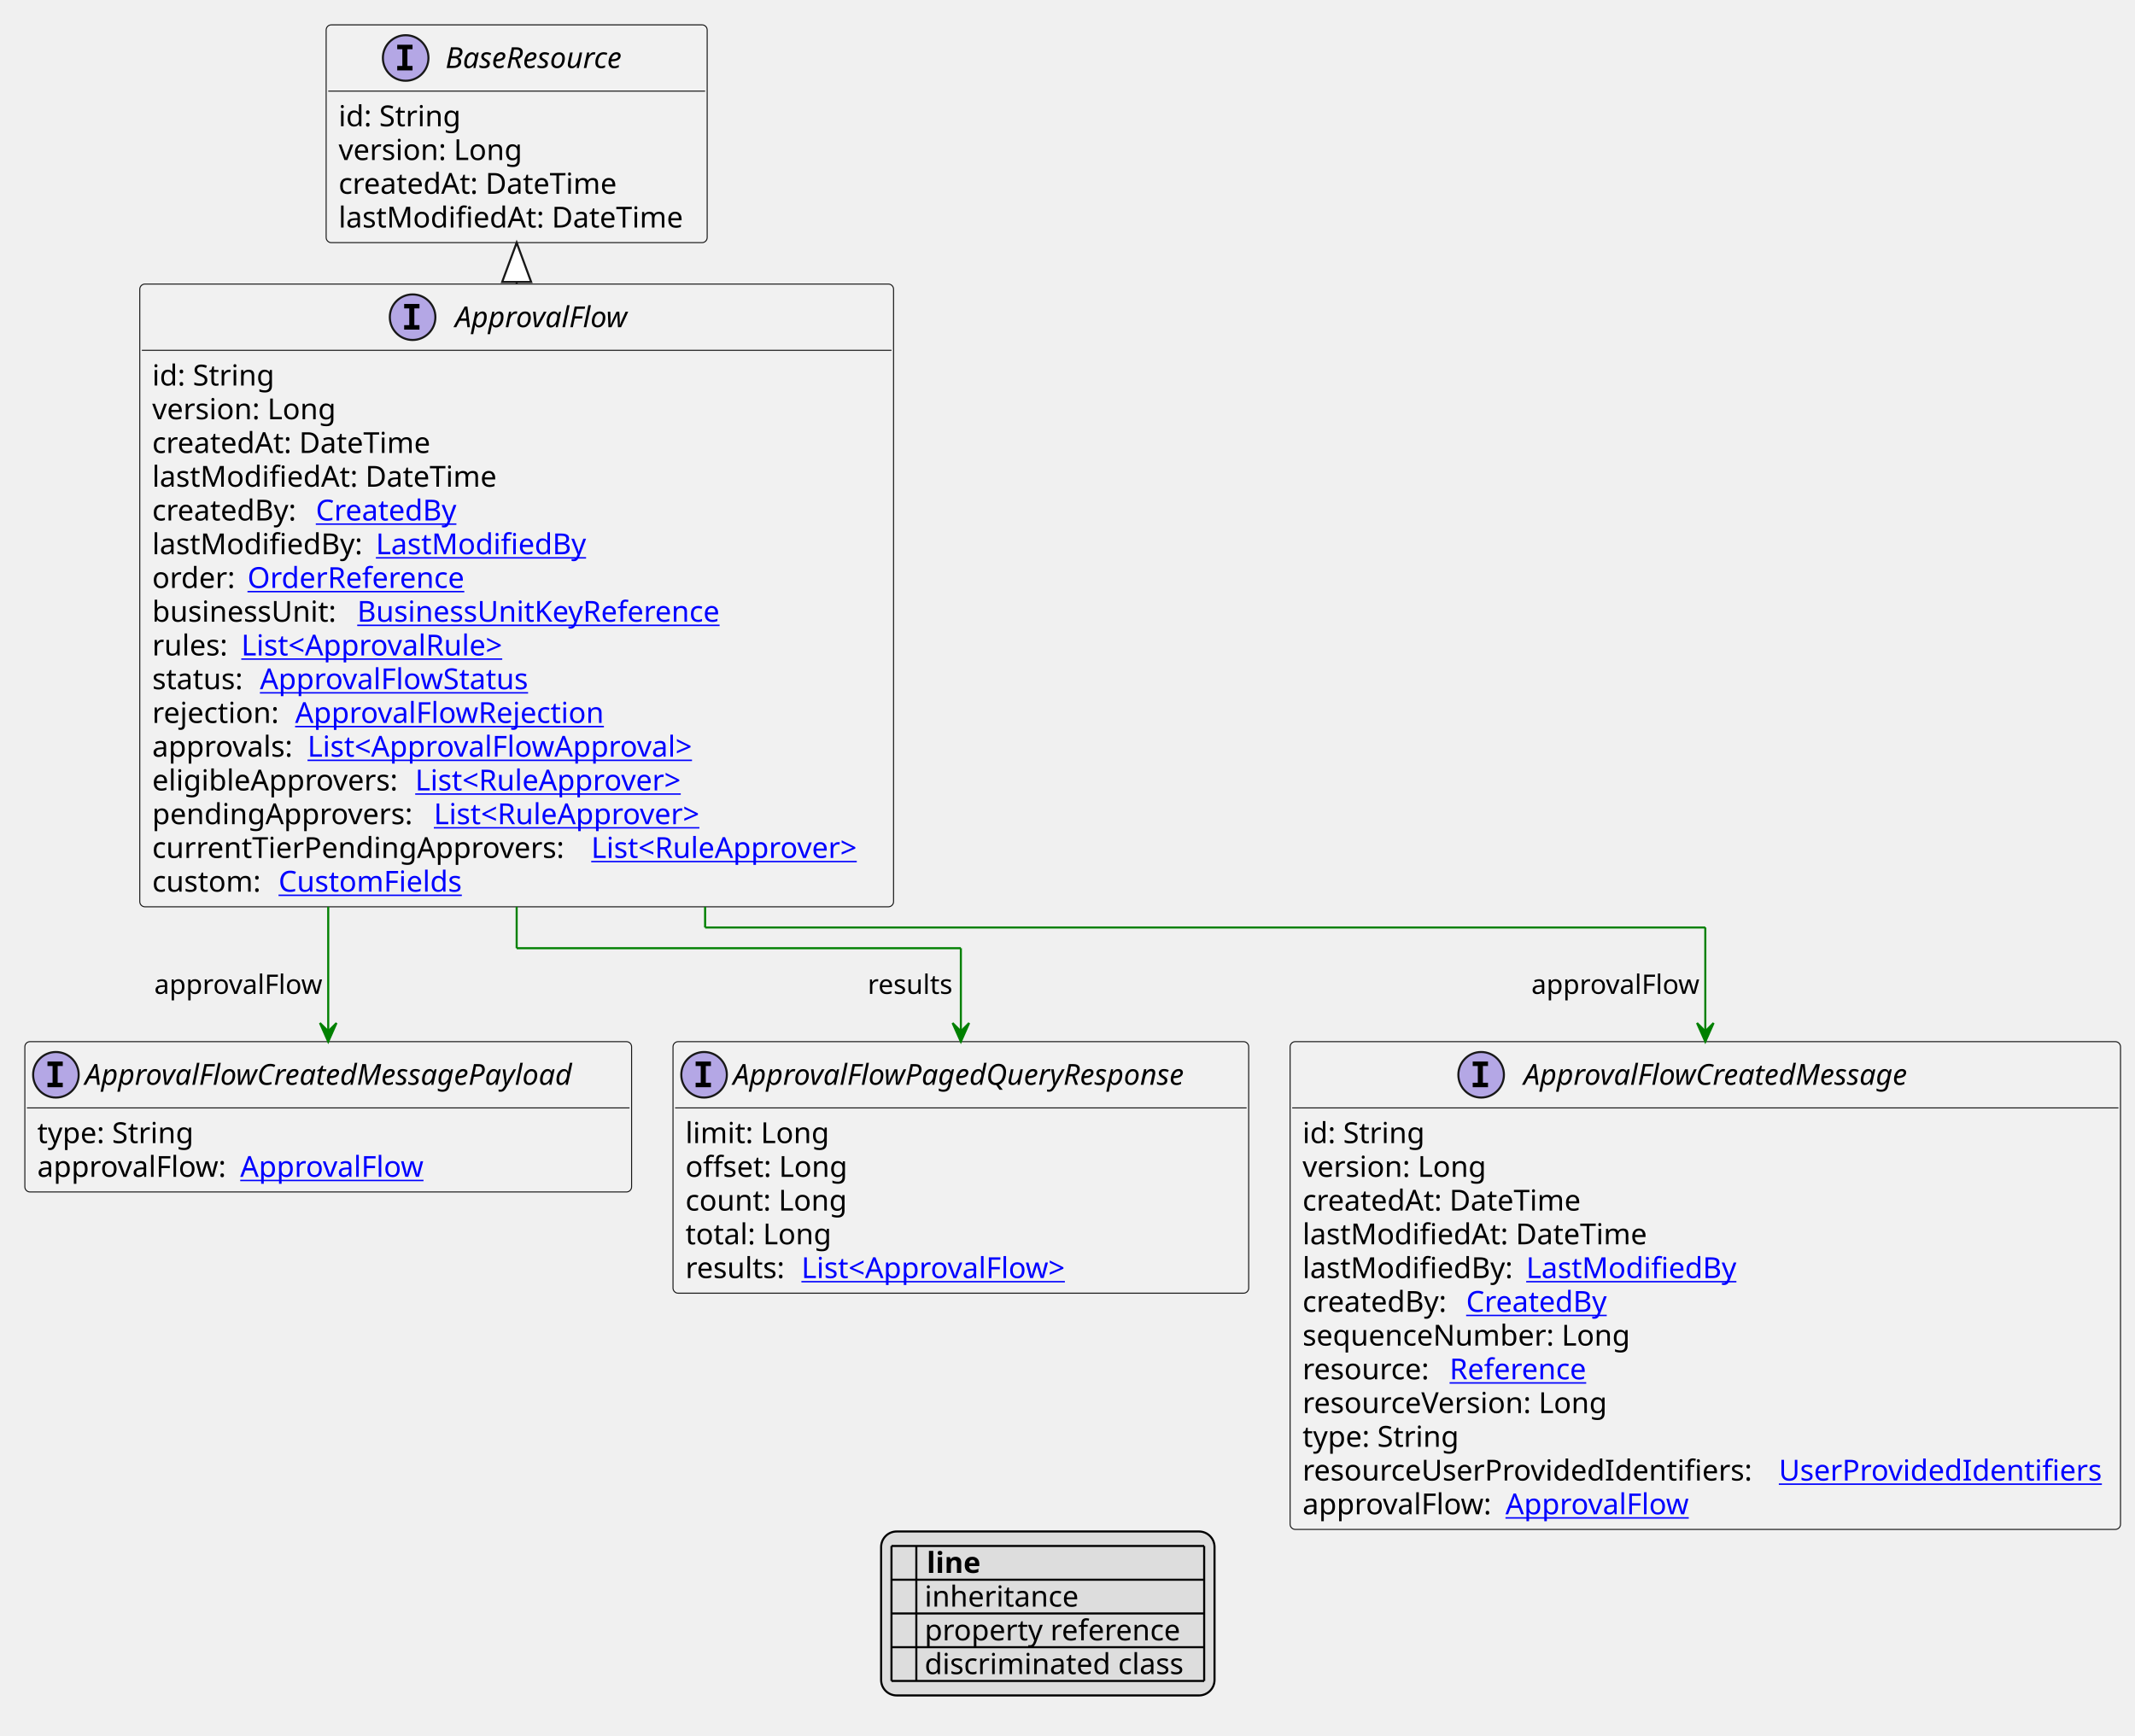
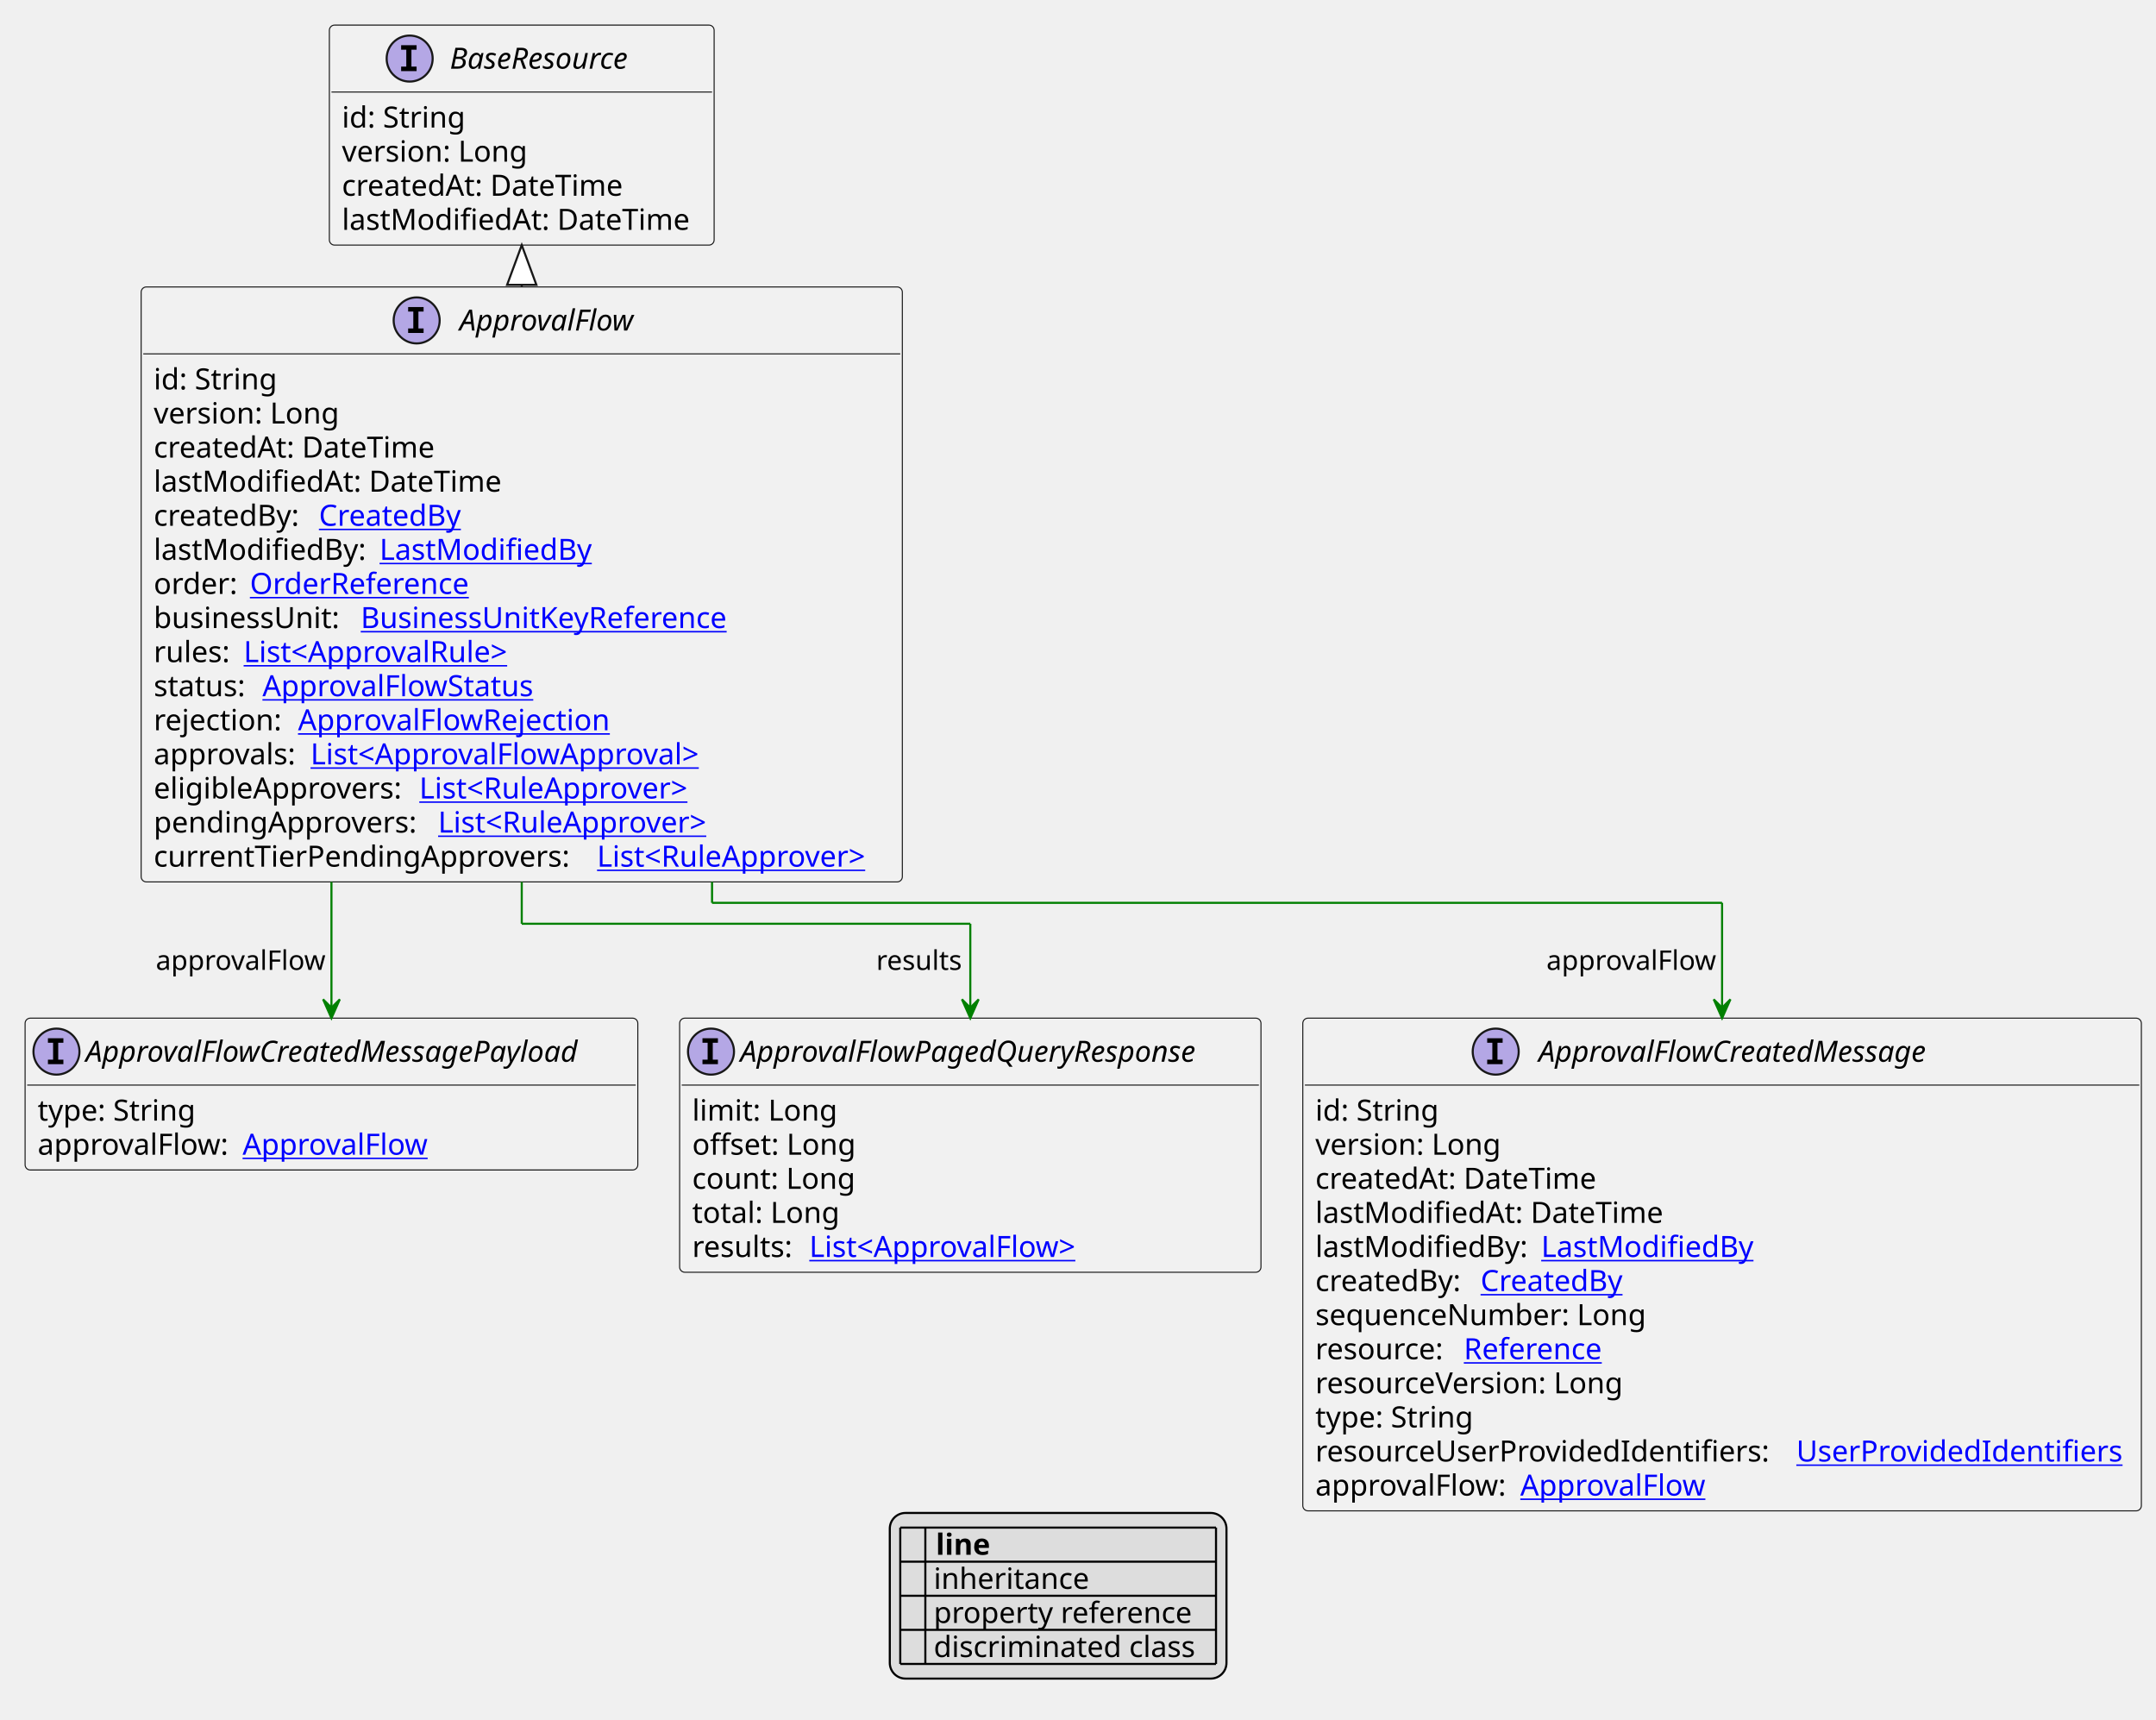
- <svg xmlns="http://www.w3.org/2000/svg" xmlns:xlink="http://www.w3.org/1999/xlink" contentStyleType="text/css" height="838px" preserveAspectRatio="none" style="width:1031px;height:838px;background:#FFFFFF;" version="1.1" viewBox="0 0 1031 838" width="1031px" zoomAndPan="magnify">
+ <svg xmlns="http://www.w3.org/2000/svg" xmlns:xlink="http://www.w3.org/1999/xlink" contentStyleType="text/css" height="822px" preserveAspectRatio="none" style="width:1031px;height:822px;background:#FFFFFF;" version="1.1" viewBox="0 0 1031 822" width="1031px" zoomAndPan="magnify">
  <defs>
-     <filter height="1" id="bw0ies9jh8qvn0" width="1" x="0" y="0">
+     <filter height="1" id="b13hjh8f3m7jk50" width="1" x="0" y="0">
      <feFlood flood-color="#000000" result="flood" />
      <feComposite in="SourceGraphic" in2="flood" operator="over" />
    </filter>
-     <filter height="1" id="bw0ies9jh8qvn1" width="1" x="0" y="0">
+     <filter height="1" id="b13hjh8f3m7jk51" width="1" x="0" y="0">
      <feFlood flood-color="#008000" result="flood" />
      <feComposite in="SourceGraphic" in2="flood" operator="over" />
    </filter>
-     <filter height="1" id="bw0ies9jh8qvn2" width="1" x="0" y="0">
+     <filter height="1" id="b13hjh8f3m7jk52" width="1" x="0" y="0">
      <feFlood flood-color="#0000FF" result="flood" />
      <feComposite in="SourceGraphic" in2="flood" operator="over" />
    </filter>
  </defs>
  <g>
    <a href="ApprovalFlow.svg" target="_top" title="ApprovalFlow.svg" xlink:actuate="onRequest" xlink:href="ApprovalFlow.svg" xlink:show="new" xlink:title="ApprovalFlow.svg" xlink:type="simple">
      <g id="elem_ApprovalFlow">
-         <rect codeLine="10" fill="#F1F1F1" height="300.75" id="ApprovalFlow" rx="2.5" ry="2.5" style="stroke:#181818;stroke-width:0.5;" width="364" x="67.5" y="137.188" />
+         <rect codeLine="10" fill="#F1F1F1" height="284.453" id="ApprovalFlow" rx="2.5" ry="2.5" style="stroke:#181818;stroke-width:0.5;" width="364" x="67.5" y="137.188" />
        <ellipse cx="199.25" cy="153.188" fill="#B4A7E5" rx="11" ry="11" style="stroke:#181818;stroke-width:1.0;" />
        <path d="M195.172,148.953 L195.172,146.797 L202.562,146.797 L202.562,148.953 L200.094,148.953 L200.094,157.031 L202.562,157.031 L202.562,159.188 L195.172,159.188 L195.172,157.031 L197.641,157.031 L197.641,148.953 L195.172,148.953 Z " fill="#000000" />
        <text fill="#000000" font-family="sans-serif" font-size="14" font-style="italic" lengthAdjust="spacing" textLength="92" x="219.75" y="158.034">ApprovalFlow</text>
        <line style="stroke:#181818;stroke-width:0.5;" x1="68.5" x2="430.5" y1="169.188" y2="169.188" />
        <text fill="#000000" font-family="sans-serif" font-size="14" lengthAdjust="spacing" textLength="61" x="73.5" y="186.183">id: String</text>
        <text fill="#000000" font-family="sans-serif" font-size="14" lengthAdjust="spacing" textLength="93" x="73.5" y="202.48">version: Long</text>
        <text fill="#000000" font-family="sans-serif" font-size="14" lengthAdjust="spacing" textLength="143" x="73.5" y="218.776">createdAt: DateTime</text>
        <text fill="#000000" font-family="sans-serif" font-size="14" lengthAdjust="spacing" textLength="172" x="73.5" y="235.073">lastModifiedAt: DateTime</text>
        <text fill="#000000" font-family="sans-serif" font-size="14" lengthAdjust="spacing" textLength="75" x="73.5" y="251.37">createdBy:</text>
        <a href="CreatedBy.svg" target="_top" title="CreatedBy.svg" xlink:actuate="onRequest" xlink:href="CreatedBy.svg" xlink:show="new" xlink:title="CreatedBy.svg" xlink:type="simple">
          <text fill="#0000FF" font-family="sans-serif" font-size="14" lengthAdjust="spacing" text-decoration="underline" textLength="72" x="152.5" y="251.37">CreatedBy</text>
        </a>
        <text fill="#000000" font-family="sans-serif" font-size="14" lengthAdjust="spacing" textLength="104" x="73.5" y="267.667">lastModifiedBy:</text>
        <a href="LastModifiedBy.svg" target="_top" title="LastModifiedBy.svg" xlink:actuate="onRequest" xlink:href="LastModifiedBy.svg" xlink:show="new" xlink:title="LastModifiedBy.svg" xlink:type="simple">
          <text fill="#0000FF" font-family="sans-serif" font-size="14" lengthAdjust="spacing" text-decoration="underline" textLength="103" x="181.5" y="267.667">LastModifiedBy</text>
        </a>
        <text fill="#000000" font-family="sans-serif" font-size="14" lengthAdjust="spacing" textLength="42" x="73.5" y="283.964">order:</text>
        <a href="OrderReference.svg" target="_top" title="OrderReference.svg" xlink:actuate="onRequest" xlink:href="OrderReference.svg" xlink:show="new" xlink:title="OrderReference.svg" xlink:type="simple">
          <text fill="#0000FF" font-family="sans-serif" font-size="14" lengthAdjust="spacing" text-decoration="underline" textLength="111" x="119.5" y="283.964">OrderReference</text>
        </a>
        <text fill="#000000" font-family="sans-serif" font-size="14" lengthAdjust="spacing" textLength="95" x="73.5" y="300.261">businessUnit:</text>
        <a href="BusinessUnitKeyReference.svg" target="_top" title="BusinessUnitKeyReference.svg" xlink:actuate="onRequest" xlink:href="BusinessUnitKeyReference.svg" xlink:show="new" xlink:title="BusinessUnitKeyReference.svg" xlink:type="simple">
          <text fill="#0000FF" font-family="sans-serif" font-size="14" lengthAdjust="spacing" text-decoration="underline" textLength="188" x="172.5" y="300.261">BusinessUnitKeyReference</text>
        </a>
        <text fill="#000000" font-family="sans-serif" font-size="14" lengthAdjust="spacing" textLength="39" x="73.5" y="316.558">rules:</text>
        <a href="ApprovalRule.svg" target="_top" title="ApprovalRule.svg" xlink:actuate="onRequest" xlink:href="ApprovalRule.svg" xlink:show="new" xlink:title="ApprovalRule.svg" xlink:type="simple">
          <text fill="#0000FF" font-family="sans-serif" font-size="14" lengthAdjust="spacing" text-decoration="underline" textLength="137" x="116.5" y="316.558">List&lt;ApprovalRule&gt;</text>
        </a>
        <text fill="#000000" font-family="sans-serif" font-size="14" lengthAdjust="spacing" textLength="48" x="73.5" y="332.854">status:</text>
        <a href="ApprovalFlowStatus.svg" target="_top" title="ApprovalFlowStatus.svg" xlink:actuate="onRequest" xlink:href="ApprovalFlowStatus.svg" xlink:show="new" xlink:title="ApprovalFlowStatus.svg" xlink:type="simple">
          <text fill="#0000FF" font-family="sans-serif" font-size="14" lengthAdjust="spacing" text-decoration="underline" textLength="134" x="125.5" y="332.854">ApprovalFlowStatus</text>
        </a>
        <text fill="#000000" font-family="sans-serif" font-size="14" lengthAdjust="spacing" textLength="65" x="73.5" y="349.151">rejection:</text>
        <a href="ApprovalFlowRejection.svg" target="_top" title="ApprovalFlowRejection.svg" xlink:actuate="onRequest" xlink:href="ApprovalFlowRejection.svg" xlink:show="new" xlink:title="ApprovalFlowRejection.svg" xlink:type="simple">
          <text fill="#0000FF" font-family="sans-serif" font-size="14" lengthAdjust="spacing" text-decoration="underline" textLength="155" x="142.5" y="349.151">ApprovalFlowRejection</text>
        </a>
        <text fill="#000000" font-family="sans-serif" font-size="14" lengthAdjust="spacing" textLength="71" x="73.5" y="365.448">approvals:</text>
        <a href="ApprovalFlowApproval.svg" target="_top" title="ApprovalFlowApproval.svg" xlink:actuate="onRequest" xlink:href="ApprovalFlowApproval.svg" xlink:show="new" xlink:title="ApprovalFlowApproval.svg" xlink:type="simple">
          <text fill="#0000FF" font-family="sans-serif" font-size="14" lengthAdjust="spacing" text-decoration="underline" textLength="196" x="148.5" y="365.448">List&lt;ApprovalFlowApproval&gt;</text>
        </a>
        <text fill="#000000" font-family="sans-serif" font-size="14" lengthAdjust="spacing" textLength="123" x="73.5" y="381.745">eligibleApprovers:</text>
        <a href="RuleApprover.svg" target="_top" title="RuleApprover.svg" xlink:actuate="onRequest" xlink:href="RuleApprover.svg" xlink:show="new" xlink:title="RuleApprover.svg" xlink:type="simple">
          <text fill="#0000FF" font-family="sans-serif" font-size="14" lengthAdjust="spacing" text-decoration="underline" textLength="140" x="200.5" y="381.745">List&lt;RuleApprover&gt;</text>
        </a>
        <text fill="#000000" font-family="sans-serif" font-size="14" lengthAdjust="spacing" textLength="132" x="73.5" y="398.042">pendingApprovers:</text>
        <a href="RuleApprover.svg" target="_top" title="RuleApprover.svg" xlink:actuate="onRequest" xlink:href="RuleApprover.svg" xlink:show="new" xlink:title="RuleApprover.svg" xlink:type="simple">
          <text fill="#0000FF" font-family="sans-serif" font-size="14" lengthAdjust="spacing" text-decoration="underline" textLength="140" x="209.5" y="398.042">List&lt;RuleApprover&gt;</text>
        </a>
        <text fill="#000000" font-family="sans-serif" font-size="14" lengthAdjust="spacing" textLength="208" x="73.5" y="414.339">currentTierPendingApprovers:</text>
        <a href="RuleApprover.svg" target="_top" title="RuleApprover.svg" xlink:actuate="onRequest" xlink:href="RuleApprover.svg" xlink:show="new" xlink:title="RuleApprover.svg" xlink:type="simple">
          <text fill="#0000FF" font-family="sans-serif" font-size="14" lengthAdjust="spacing" text-decoration="underline" textLength="140" x="285.5" y="414.339">List&lt;RuleApprover&gt;</text>
        </a>
-         <text fill="#000000" font-family="sans-serif" font-size="14" lengthAdjust="spacing" textLength="57" x="73.5" y="430.636">custom:</text>
-         <a href="CustomFields.svg" target="_top" title="CustomFields.svg" xlink:actuate="onRequest" xlink:href="CustomFields.svg" xlink:show="new" xlink:title="CustomFields.svg" xlink:type="simple">
-           <text fill="#0000FF" font-family="sans-serif" font-size="14" lengthAdjust="spacing" text-decoration="underline" textLength="94" x="134.5" y="430.636">CustomFields</text>
-         </a>
      </g>
    </a>
    <a href="BaseResource.svg" target="_top" title="BaseResource.svg" xlink:actuate="onRequest" xlink:href="BaseResource.svg" xlink:show="new" xlink:title="BaseResource.svg" xlink:type="simple">
      <g id="elem_BaseResource">
-         <rect codeLine="28" fill="#F1F1F1" height="105.188" id="BaseResource" rx="2.5" ry="2.5" style="stroke:#181818;stroke-width:0.5;" width="184" x="157.5" y="12" />
+         <rect codeLine="27" fill="#F1F1F1" height="105.188" id="BaseResource" rx="2.5" ry="2.5" style="stroke:#181818;stroke-width:0.5;" width="184" x="157.5" y="12" />
        <ellipse cx="195.9" cy="28" fill="#B4A7E5" rx="11" ry="11" style="stroke:#181818;stroke-width:1.0;" />
        <path d="M191.822,23.766 L191.822,21.609 L199.213,21.609 L199.213,23.766 L196.744,23.766 L196.744,31.844 L199.213,31.844 L199.213,34 L191.822,34 L191.822,31.844 L194.291,31.844 L194.291,23.766 L191.822,23.766 Z " fill="#000000" />
        <text fill="#000000" font-family="sans-serif" font-size="14" font-style="italic" lengthAdjust="spacing" textLength="100" x="215.1" y="32.847">BaseResource</text>
        <line style="stroke:#181818;stroke-width:0.5;" x1="158.5" x2="340.5" y1="44" y2="44" />
        <text fill="#000000" font-family="sans-serif" font-size="14" lengthAdjust="spacing" textLength="61" x="163.5" y="60.995">id: String</text>
        <text fill="#000000" font-family="sans-serif" font-size="14" lengthAdjust="spacing" textLength="93" x="163.5" y="77.292">version: Long</text>
        <text fill="#000000" font-family="sans-serif" font-size="14" lengthAdjust="spacing" textLength="143" x="163.5" y="93.589">createdAt: DateTime</text>
        <text fill="#000000" font-family="sans-serif" font-size="14" lengthAdjust="spacing" textLength="172" x="163.5" y="109.886">lastModifiedAt: DateTime</text>
      </g>
    </a>
    <a href="ApprovalFlowPagedQueryResponse.svg" target="_top" title="ApprovalFlowPagedQueryResponse.svg" xlink:actuate="onRequest" xlink:href="ApprovalFlowPagedQueryResponse.svg" xlink:show="new" xlink:title="ApprovalFlowPagedQueryResponse.svg" xlink:type="simple">
      <g id="elem_ApprovalFlowPagedQueryResponse">
-         <rect codeLine="36" fill="#F1F1F1" height="121.484" id="ApprovalFlowPagedQueryResponse" rx="2.5" ry="2.5" style="stroke:#181818;stroke-width:0.5;" width="278" x="325" y="503.07" />
-         <ellipse cx="340" cy="519.07" fill="#B4A7E5" rx="11" ry="11" style="stroke:#181818;stroke-width:1.0;" />
-         <path d="M335.922,514.836 L335.922,512.68 L343.312,512.68 L343.312,514.836 L340.844,514.836 L340.844,522.914 L343.312,522.914 L343.312,525.07 L335.922,525.07 L335.922,522.914 L338.391,522.914 L338.391,514.836 L335.922,514.836 Z " fill="#000000" />
-         <text fill="#000000" font-family="sans-serif" font-size="14" font-style="italic" lengthAdjust="spacing" textLength="246" x="354" y="523.917">ApprovalFlowPagedQueryResponse</text>
-         <line style="stroke:#181818;stroke-width:0.5;" x1="326" x2="602" y1="535.07" y2="535.07" />
-         <text fill="#000000" font-family="sans-serif" font-size="14" lengthAdjust="spacing" textLength="70" x="331" y="552.065">limit: Long</text>
-         <text fill="#000000" font-family="sans-serif" font-size="14" lengthAdjust="spacing" textLength="82" x="331" y="568.362">offset: Long</text>
-         <text fill="#000000" font-family="sans-serif" font-size="14" lengthAdjust="spacing" textLength="83" x="331" y="584.659">count: Long</text>
-         <text fill="#000000" font-family="sans-serif" font-size="14" lengthAdjust="spacing" textLength="73" x="331" y="600.956">total: Long</text>
-         <text fill="#000000" font-family="sans-serif" font-size="14" lengthAdjust="spacing" textLength="52" x="331" y="617.253">results:</text>
+         <rect codeLine="35" fill="#F1F1F1" height="121.484" id="ApprovalFlowPagedQueryResponse" rx="2.5" ry="2.5" style="stroke:#181818;stroke-width:0.5;" width="278" x="325" y="486.773" />
+         <ellipse cx="340" cy="502.773" fill="#B4A7E5" rx="11" ry="11" style="stroke:#181818;stroke-width:1.0;" />
+         <path d="M335.922,498.539 L335.922,496.383 L343.312,496.383 L343.312,498.539 L340.844,498.539 L340.844,506.617 L343.312,506.617 L343.312,508.773 L335.922,508.773 L335.922,506.617 L338.391,506.617 L338.391,498.539 L335.922,498.539 Z " fill="#000000" />
+         <text fill="#000000" font-family="sans-serif" font-size="14" font-style="italic" lengthAdjust="spacing" textLength="246" x="354" y="507.62">ApprovalFlowPagedQueryResponse</text>
+         <line style="stroke:#181818;stroke-width:0.5;" x1="326" x2="602" y1="518.773" y2="518.773" />
+         <text fill="#000000" font-family="sans-serif" font-size="14" lengthAdjust="spacing" textLength="70" x="331" y="535.769">limit: Long</text>
+         <text fill="#000000" font-family="sans-serif" font-size="14" lengthAdjust="spacing" textLength="82" x="331" y="552.065">offset: Long</text>
+         <text fill="#000000" font-family="sans-serif" font-size="14" lengthAdjust="spacing" textLength="83" x="331" y="568.362">count: Long</text>
+         <text fill="#000000" font-family="sans-serif" font-size="14" lengthAdjust="spacing" textLength="73" x="331" y="584.659">total: Long</text>
+         <text fill="#000000" font-family="sans-serif" font-size="14" lengthAdjust="spacing" textLength="52" x="331" y="600.956">results:</text>
        <a href="ApprovalFlow.svg" target="_top" title="ApprovalFlow.svg" xlink:actuate="onRequest" xlink:href="ApprovalFlow.svg" xlink:show="new" xlink:title="ApprovalFlow.svg" xlink:type="simple">
-           <text fill="#0000FF" font-family="sans-serif" font-size="14" lengthAdjust="spacing" text-decoration="underline" textLength="137" x="387" y="617.253">List&lt;ApprovalFlow&gt;</text>
+           <text fill="#0000FF" font-family="sans-serif" font-size="14" lengthAdjust="spacing" text-decoration="underline" textLength="137" x="387" y="600.956">List&lt;ApprovalFlow&gt;</text>
        </a>
      </g>
    </a>
    <a href="ApprovalFlowCreatedMessage.svg" target="_top" title="ApprovalFlowCreatedMessage.svg" xlink:actuate="onRequest" xlink:href="ApprovalFlowCreatedMessage.svg" xlink:show="new" xlink:title="ApprovalFlowCreatedMessage.svg" xlink:type="simple">
      <g id="elem_ApprovalFlowCreatedMessage">
-         <rect codeLine="43" fill="#F1F1F1" height="235.562" id="ApprovalFlowCreatedMessage" rx="2.5" ry="2.5" style="stroke:#181818;stroke-width:0.5;" width="401" x="623" y="503.07" />
-         <ellipse cx="715.25" cy="519.07" fill="#B4A7E5" rx="11" ry="11" style="stroke:#181818;stroke-width:1.0;" />
-         <path d="M711.172,514.836 L711.172,512.68 L718.562,512.68 L718.562,514.836 L716.094,514.836 L716.094,522.914 L718.562,522.914 L718.562,525.07 L711.172,525.07 L711.172,522.914 L713.641,522.914 L713.641,514.836 L711.172,514.836 Z " fill="#000000" />
-         <text fill="#000000" font-family="sans-serif" font-size="14" font-style="italic" lengthAdjust="spacing" textLength="208" x="735.75" y="523.917">ApprovalFlowCreatedMessage</text>
-         <line style="stroke:#181818;stroke-width:0.5;" x1="624" x2="1023" y1="535.07" y2="535.07" />
-         <text fill="#000000" font-family="sans-serif" font-size="14" lengthAdjust="spacing" textLength="61" x="629" y="552.065">id: String</text>
-         <text fill="#000000" font-family="sans-serif" font-size="14" lengthAdjust="spacing" textLength="93" x="629" y="568.362">version: Long</text>
-         <text fill="#000000" font-family="sans-serif" font-size="14" lengthAdjust="spacing" textLength="143" x="629" y="584.659">createdAt: DateTime</text>
-         <text fill="#000000" font-family="sans-serif" font-size="14" lengthAdjust="spacing" textLength="172" x="629" y="600.956">lastModifiedAt: DateTime</text>
-         <text fill="#000000" font-family="sans-serif" font-size="14" lengthAdjust="spacing" textLength="104" x="629" y="617.253">lastModifiedBy:</text>
+         <rect codeLine="42" fill="#F1F1F1" height="235.562" id="ApprovalFlowCreatedMessage" rx="2.5" ry="2.5" style="stroke:#181818;stroke-width:0.5;" width="401" x="623" y="486.773" />
+         <ellipse cx="715.25" cy="502.773" fill="#B4A7E5" rx="11" ry="11" style="stroke:#181818;stroke-width:1.0;" />
+         <path d="M711.172,498.539 L711.172,496.383 L718.562,496.383 L718.562,498.539 L716.094,498.539 L716.094,506.617 L718.562,506.617 L718.562,508.773 L711.172,508.773 L711.172,506.617 L713.641,506.617 L713.641,498.539 L711.172,498.539 Z " fill="#000000" />
+         <text fill="#000000" font-family="sans-serif" font-size="14" font-style="italic" lengthAdjust="spacing" textLength="208" x="735.75" y="507.62">ApprovalFlowCreatedMessage</text>
+         <line style="stroke:#181818;stroke-width:0.5;" x1="624" x2="1023" y1="518.773" y2="518.773" />
+         <text fill="#000000" font-family="sans-serif" font-size="14" lengthAdjust="spacing" textLength="61" x="629" y="535.769">id: String</text>
+         <text fill="#000000" font-family="sans-serif" font-size="14" lengthAdjust="spacing" textLength="93" x="629" y="552.065">version: Long</text>
+         <text fill="#000000" font-family="sans-serif" font-size="14" lengthAdjust="spacing" textLength="143" x="629" y="568.362">createdAt: DateTime</text>
+         <text fill="#000000" font-family="sans-serif" font-size="14" lengthAdjust="spacing" textLength="172" x="629" y="584.659">lastModifiedAt: DateTime</text>
+         <text fill="#000000" font-family="sans-serif" font-size="14" lengthAdjust="spacing" textLength="104" x="629" y="600.956">lastModifiedBy:</text>
        <a href="LastModifiedBy.svg" target="_top" title="LastModifiedBy.svg" xlink:actuate="onRequest" xlink:href="LastModifiedBy.svg" xlink:show="new" xlink:title="LastModifiedBy.svg" xlink:type="simple">
-           <text fill="#0000FF" font-family="sans-serif" font-size="14" lengthAdjust="spacing" text-decoration="underline" textLength="103" x="737" y="617.253">LastModifiedBy</text>
+           <text fill="#0000FF" font-family="sans-serif" font-size="14" lengthAdjust="spacing" text-decoration="underline" textLength="103" x="737" y="600.956">LastModifiedBy</text>
        </a>
-         <text fill="#000000" font-family="sans-serif" font-size="14" lengthAdjust="spacing" textLength="75" x="629" y="633.55">createdBy:</text>
+         <text fill="#000000" font-family="sans-serif" font-size="14" lengthAdjust="spacing" textLength="75" x="629" y="617.253">createdBy:</text>
        <a href="CreatedBy.svg" target="_top" title="CreatedBy.svg" xlink:actuate="onRequest" xlink:href="CreatedBy.svg" xlink:show="new" xlink:title="CreatedBy.svg" xlink:type="simple">
-           <text fill="#0000FF" font-family="sans-serif" font-size="14" lengthAdjust="spacing" text-decoration="underline" textLength="72" x="708" y="633.55">CreatedBy</text>
+           <text fill="#0000FF" font-family="sans-serif" font-size="14" lengthAdjust="spacing" text-decoration="underline" textLength="72" x="708" y="617.253">CreatedBy</text>
        </a>
-         <text fill="#000000" font-family="sans-serif" font-size="14" lengthAdjust="spacing" textLength="168" x="629" y="649.847">sequenceNumber: Long</text>
-         <text fill="#000000" font-family="sans-serif" font-size="14" lengthAdjust="spacing" textLength="67" x="629" y="666.144">resource:</text>
+         <text fill="#000000" font-family="sans-serif" font-size="14" lengthAdjust="spacing" textLength="168" x="629" y="633.55">sequenceNumber: Long</text>
+         <text fill="#000000" font-family="sans-serif" font-size="14" lengthAdjust="spacing" textLength="67" x="629" y="649.847">resource:</text>
        <a href="Reference.svg" target="_top" title="Reference.svg" xlink:actuate="onRequest" xlink:href="Reference.svg" xlink:show="new" xlink:title="Reference.svg" xlink:type="simple">
-           <text fill="#0000FF" font-family="sans-serif" font-size="14" lengthAdjust="spacing" text-decoration="underline" textLength="72" x="700" y="666.144">Reference</text>
+           <text fill="#0000FF" font-family="sans-serif" font-size="14" lengthAdjust="spacing" text-decoration="underline" textLength="72" x="700" y="649.847">Reference</text>
        </a>
-         <text fill="#000000" font-family="sans-serif" font-size="14" lengthAdjust="spacing" textLength="157" x="629" y="682.44">resourceVersion: Long</text>
-         <text fill="#000000" font-family="sans-serif" font-size="14" lengthAdjust="spacing" textLength="79" x="629" y="698.737">type: String</text>
-         <text fill="#000000" font-family="sans-serif" font-size="14" lengthAdjust="spacing" textLength="226" x="629" y="715.034">resourceUserProvidedIdentifiers:</text>
+         <text fill="#000000" font-family="sans-serif" font-size="14" lengthAdjust="spacing" textLength="157" x="629" y="666.144">resourceVersion: Long</text>
+         <text fill="#000000" font-family="sans-serif" font-size="14" lengthAdjust="spacing" textLength="79" x="629" y="682.44">type: String</text>
+         <text fill="#000000" font-family="sans-serif" font-size="14" lengthAdjust="spacing" textLength="226" x="629" y="698.737">resourceUserProvidedIdentifiers:</text>
        <a href="UserProvidedIdentifiers.svg" target="_top" title="UserProvidedIdentifiers.svg" xlink:actuate="onRequest" xlink:href="UserProvidedIdentifiers.svg" xlink:show="new" xlink:title="UserProvidedIdentifiers.svg" xlink:type="simple">
-           <text fill="#0000FF" font-family="sans-serif" font-size="14" lengthAdjust="spacing" text-decoration="underline" textLength="159" x="859" y="715.034">UserProvidedIdentifiers</text>
+           <text fill="#0000FF" font-family="sans-serif" font-size="14" lengthAdjust="spacing" text-decoration="underline" textLength="159" x="859" y="698.737">UserProvidedIdentifiers</text>
        </a>
-         <text fill="#000000" font-family="sans-serif" font-size="14" lengthAdjust="spacing" textLength="94" x="629" y="731.331">approvalFlow:</text>
+         <text fill="#000000" font-family="sans-serif" font-size="14" lengthAdjust="spacing" textLength="94" x="629" y="715.034">approvalFlow:</text>
        <a href="ApprovalFlow.svg" target="_top" title="ApprovalFlow.svg" xlink:actuate="onRequest" xlink:href="ApprovalFlow.svg" xlink:show="new" xlink:title="ApprovalFlow.svg" xlink:type="simple">
-           <text fill="#0000FF" font-family="sans-serif" font-size="14" lengthAdjust="spacing" text-decoration="underline" textLength="90" x="727" y="731.331">ApprovalFlow</text>
+           <text fill="#0000FF" font-family="sans-serif" font-size="14" lengthAdjust="spacing" text-decoration="underline" textLength="90" x="727" y="715.034">ApprovalFlow</text>
        </a>
      </g>
    </a>
    <a href="ApprovalFlowCreatedMessagePayload.svg" target="_top" title="ApprovalFlowCreatedMessagePayload.svg" xlink:actuate="onRequest" xlink:href="ApprovalFlowCreatedMessagePayload.svg" xlink:show="new" xlink:title="ApprovalFlowCreatedMessagePayload.svg" xlink:type="simple">
      <g id="elem_ApprovalFlowCreatedMessagePayload">
-         <rect codeLine="57" fill="#F1F1F1" height="72.594" id="ApprovalFlowCreatedMessagePayload" rx="2.5" ry="2.5" style="stroke:#181818;stroke-width:0.5;" width="293" x="12" y="503.07" />
-         <ellipse cx="27" cy="519.07" fill="#B4A7E5" rx="11" ry="11" style="stroke:#181818;stroke-width:1.0;" />
-         <path d="M22.922,514.836 L22.922,512.68 L30.312,512.68 L30.312,514.836 L27.844,514.836 L27.844,522.914 L30.312,522.914 L30.312,525.07 L22.922,525.07 L22.922,522.914 L25.391,522.914 L25.391,514.836 L22.922,514.836 Z " fill="#000000" />
-         <text fill="#000000" font-family="sans-serif" font-size="14" font-style="italic" lengthAdjust="spacing" textLength="261" x="41" y="523.917">ApprovalFlowCreatedMessagePayload</text>
-         <line style="stroke:#181818;stroke-width:0.5;" x1="13" x2="304" y1="535.07" y2="535.07" />
-         <text fill="#000000" font-family="sans-serif" font-size="14" lengthAdjust="spacing" textLength="79" x="18" y="552.065">type: String</text>
-         <text fill="#000000" font-family="sans-serif" font-size="14" lengthAdjust="spacing" textLength="94" x="18" y="568.362">approvalFlow:</text>
+         <rect codeLine="56" fill="#F1F1F1" height="72.594" id="ApprovalFlowCreatedMessagePayload" rx="2.5" ry="2.5" style="stroke:#181818;stroke-width:0.5;" width="293" x="12" y="486.773" />
+         <ellipse cx="27" cy="502.773" fill="#B4A7E5" rx="11" ry="11" style="stroke:#181818;stroke-width:1.0;" />
+         <path d="M22.922,498.539 L22.922,496.383 L30.312,496.383 L30.312,498.539 L27.844,498.539 L27.844,506.617 L30.312,506.617 L30.312,508.773 L22.922,508.773 L22.922,506.617 L25.391,506.617 L25.391,498.539 L22.922,498.539 Z " fill="#000000" />
+         <text fill="#000000" font-family="sans-serif" font-size="14" font-style="italic" lengthAdjust="spacing" textLength="261" x="41" y="507.62">ApprovalFlowCreatedMessagePayload</text>
+         <line style="stroke:#181818;stroke-width:0.5;" x1="13" x2="304" y1="518.773" y2="518.773" />
+         <text fill="#000000" font-family="sans-serif" font-size="14" lengthAdjust="spacing" textLength="79" x="18" y="535.769">type: String</text>
+         <text fill="#000000" font-family="sans-serif" font-size="14" lengthAdjust="spacing" textLength="94" x="18" y="552.065">approvalFlow:</text>
        <a href="ApprovalFlow.svg" target="_top" title="ApprovalFlow.svg" xlink:actuate="onRequest" xlink:href="ApprovalFlow.svg" xlink:show="new" xlink:title="ApprovalFlow.svg" xlink:type="simple">
-           <text fill="#0000FF" font-family="sans-serif" font-size="14" lengthAdjust="spacing" text-decoration="underline" textLength="90" x="116" y="568.362">ApprovalFlow</text>
+           <text fill="#0000FF" font-family="sans-serif" font-size="14" lengthAdjust="spacing" text-decoration="underline" textLength="90" x="116" y="552.065">ApprovalFlow</text>
        </a>
      </g>
    </a>
    <line style="stroke:#181818;stroke-width:1.0;" x1="249.5" x2="249.5" y1="117.188" y2="137.188" />
    <polygon fill="#FFFFFF" points="249.5,117.188,242.5,136.188,256.5,136.188,249.5,117.188" style="stroke:#181818;stroke-width:1.0;" />
-     <line style="stroke:#008000;stroke-width:1.0;" x1="249.5" x2="249.5" y1="437.938" y2="457.938" />
-     <line style="stroke:#008000;stroke-width:1.0;" x1="249.5" x2="464" y1="457.938" y2="457.938" />
-     <line style="stroke:#008000;stroke-width:1.0;" x1="464" x2="464" y1="457.938" y2="503.07" />
-     <polygon fill="#008000" points="464,503.07,468,494.07,464,498.07,460,494.07,464,503.07" style="stroke:#008000;stroke-width:1.0;" />
-     <text fill="#000000" font-family="sans-serif" font-size="13" lengthAdjust="spacing" textLength="43" x="419" y="480.004">results</text>
-     <line style="stroke:#008000;stroke-width:1.0;" x1="340.5" x2="340.5" y1="437.938" y2="447.938" />
-     <line style="stroke:#008000;stroke-width:1.0;" x1="340.5" x2="823.5" y1="447.938" y2="447.938" />
-     <line style="stroke:#008000;stroke-width:1.0;" x1="823.5" x2="823.5" y1="447.938" y2="503.07" />
-     <polygon fill="#008000" points="823.5,503.07,827.5,494.07,823.5,498.07,819.5,494.07,823.5,503.07" style="stroke:#008000;stroke-width:1.0;" />
-     <text fill="#000000" font-family="sans-serif" font-size="13" lengthAdjust="spacing" textLength="82" x="739.5" y="480.004">approvalFlow</text>
-     <line style="stroke:#008000;stroke-width:1.0;" x1="158.5" x2="158.5" y1="437.938" y2="503.07" />
-     <polygon fill="#008000" points="158.5,503.07,162.5,494.07,158.5,498.07,154.5,494.07,158.5,503.07" style="stroke:#008000;stroke-width:1.0;" />
-     <text fill="#000000" font-family="sans-serif" font-size="13" lengthAdjust="spacing" textLength="82" x="74.5" y="480.004">approvalFlow</text>
-     <rect fill="#DDDDDD" height="79.188" id="_legend" rx="7.5" ry="7.5" style="stroke:#000000;stroke-width:1.0;" width="161" x="425.5" y="739.633" />
-     <text fill="#000000" font-family="sans-serif" font-size="14" font-weight="bold" lengthAdjust="spacing" textLength="5" x="430.5" y="759.628"> </text>
-     <text fill="#000000" font-family="sans-serif" font-size="14" font-weight="bold" lengthAdjust="spacing" textLength="28" x="447.5" y="759.628">line</text>
-     <text fill="#000000" filter="url(#bw0ies9jh8qvn0)" font-family="sans-serif" font-size="14" lengthAdjust="spacing" textLength="12" x="430.5" y="775.925">   </text>
-     <text fill="#000000" font-family="sans-serif" font-size="14" lengthAdjust="spacing" textLength="77" x="446.5" y="775.925">inheritance</text>
-     <text fill="#000000" filter="url(#bw0ies9jh8qvn1)" font-family="sans-serif" font-size="14" lengthAdjust="spacing" textLength="12" x="430.5" y="792.222">   </text>
-     <text fill="#000000" font-family="sans-serif" font-size="14" lengthAdjust="spacing" textLength="129" x="446.5" y="792.222">property reference</text>
-     <text fill="#000000" filter="url(#bw0ies9jh8qvn2)" font-family="sans-serif" font-size="14" lengthAdjust="spacing" textLength="12" x="430.5" y="808.519">   </text>
-     <text fill="#000000" font-family="sans-serif" font-size="14" lengthAdjust="spacing" textLength="131" x="446.5" y="808.519">discriminated class</text>
+     <line style="stroke:#008000;stroke-width:1.0;" x1="249.5" x2="249.5" y1="421.641" y2="441.641" />
+     <line style="stroke:#008000;stroke-width:1.0;" x1="249.5" x2="464" y1="441.641" y2="441.641" />
+     <line style="stroke:#008000;stroke-width:1.0;" x1="464" x2="464" y1="441.641" y2="486.773" />
+     <polygon fill="#008000" points="464,486.773,468,477.773,464,481.773,460,477.773,464,486.773" style="stroke:#008000;stroke-width:1.0;" />
+     <text fill="#000000" font-family="sans-serif" font-size="13" lengthAdjust="spacing" textLength="43" x="419" y="463.707">results</text>
+     <line style="stroke:#008000;stroke-width:1.0;" x1="340.5" x2="340.5" y1="421.641" y2="431.641" />
+     <line style="stroke:#008000;stroke-width:1.0;" x1="340.5" x2="823.5" y1="431.641" y2="431.641" />
+     <line style="stroke:#008000;stroke-width:1.0;" x1="823.5" x2="823.5" y1="431.641" y2="486.773" />
+     <polygon fill="#008000" points="823.5,486.773,827.5,477.773,823.5,481.773,819.5,477.773,823.5,486.773" style="stroke:#008000;stroke-width:1.0;" />
+     <text fill="#000000" font-family="sans-serif" font-size="13" lengthAdjust="spacing" textLength="82" x="739.5" y="463.707">approvalFlow</text>
+     <line style="stroke:#008000;stroke-width:1.0;" x1="158.5" x2="158.5" y1="421.641" y2="486.773" />
+     <polygon fill="#008000" points="158.5,486.773,162.5,477.773,158.5,481.773,154.5,477.773,158.5,486.773" style="stroke:#008000;stroke-width:1.0;" />
+     <text fill="#000000" font-family="sans-serif" font-size="13" lengthAdjust="spacing" textLength="82" x="74.5" y="463.707">approvalFlow</text>
+     <rect fill="#DDDDDD" height="79.188" id="_legend" rx="7.5" ry="7.5" style="stroke:#000000;stroke-width:1.0;" width="161" x="425.5" y="723.336" />
+     <text fill="#000000" font-family="sans-serif" font-size="14" font-weight="bold" lengthAdjust="spacing" textLength="5" x="430.5" y="743.331"> </text>
+     <text fill="#000000" font-family="sans-serif" font-size="14" font-weight="bold" lengthAdjust="spacing" textLength="28" x="447.5" y="743.331">line</text>
+     <text fill="#000000" filter="url(#b13hjh8f3m7jk50)" font-family="sans-serif" font-size="14" lengthAdjust="spacing" textLength="12" x="430.5" y="759.628">   </text>
+     <text fill="#000000" font-family="sans-serif" font-size="14" lengthAdjust="spacing" textLength="77" x="446.5" y="759.628">inheritance</text>
+     <text fill="#000000" filter="url(#b13hjh8f3m7jk51)" font-family="sans-serif" font-size="14" lengthAdjust="spacing" textLength="12" x="430.5" y="775.925">   </text>
+     <text fill="#000000" font-family="sans-serif" font-size="14" lengthAdjust="spacing" textLength="129" x="446.5" y="775.925">property reference</text>
+     <text fill="#000000" filter="url(#b13hjh8f3m7jk52)" font-family="sans-serif" font-size="14" lengthAdjust="spacing" textLength="12" x="430.5" y="792.222">   </text>
+     <text fill="#000000" font-family="sans-serif" font-size="14" lengthAdjust="spacing" textLength="131" x="446.5" y="792.222">discriminated class</text>
+     <line style="stroke:#000000;stroke-width:1.0;" x1="430.5" x2="581.5" y1="730.336" y2="730.336" />
    <line style="stroke:#000000;stroke-width:1.0;" x1="430.5" x2="581.5" y1="746.633" y2="746.633" />
    <line style="stroke:#000000;stroke-width:1.0;" x1="430.5" x2="581.5" y1="762.93" y2="762.93" />
    <line style="stroke:#000000;stroke-width:1.0;" x1="430.5" x2="581.5" y1="779.227" y2="779.227" />
    <line style="stroke:#000000;stroke-width:1.0;" x1="430.5" x2="581.5" y1="795.523" y2="795.523" />
-     <line style="stroke:#000000;stroke-width:1.0;" x1="430.5" x2="581.5" y1="811.82" y2="811.82" />
-     <line style="stroke:#000000;stroke-width:1.0;" x1="430.5" x2="430.5" y1="746.633" y2="811.82" />
-     <line style="stroke:#000000;stroke-width:1.0;" x1="442.5" x2="442.5" y1="746.633" y2="811.82" />
-     <line style="stroke:#000000;stroke-width:1.0;" x1="581.5" x2="581.5" y1="746.633" y2="811.82" />
+     <line style="stroke:#000000;stroke-width:1.0;" x1="430.5" x2="430.5" y1="730.336" y2="795.523" />
+     <line style="stroke:#000000;stroke-width:1.0;" x1="442.5" x2="442.5" y1="730.336" y2="795.523" />
+     <line style="stroke:#000000;stroke-width:1.0;" x1="581.5" x2="581.5" y1="730.336" y2="795.523" />
  </g>
</svg>
